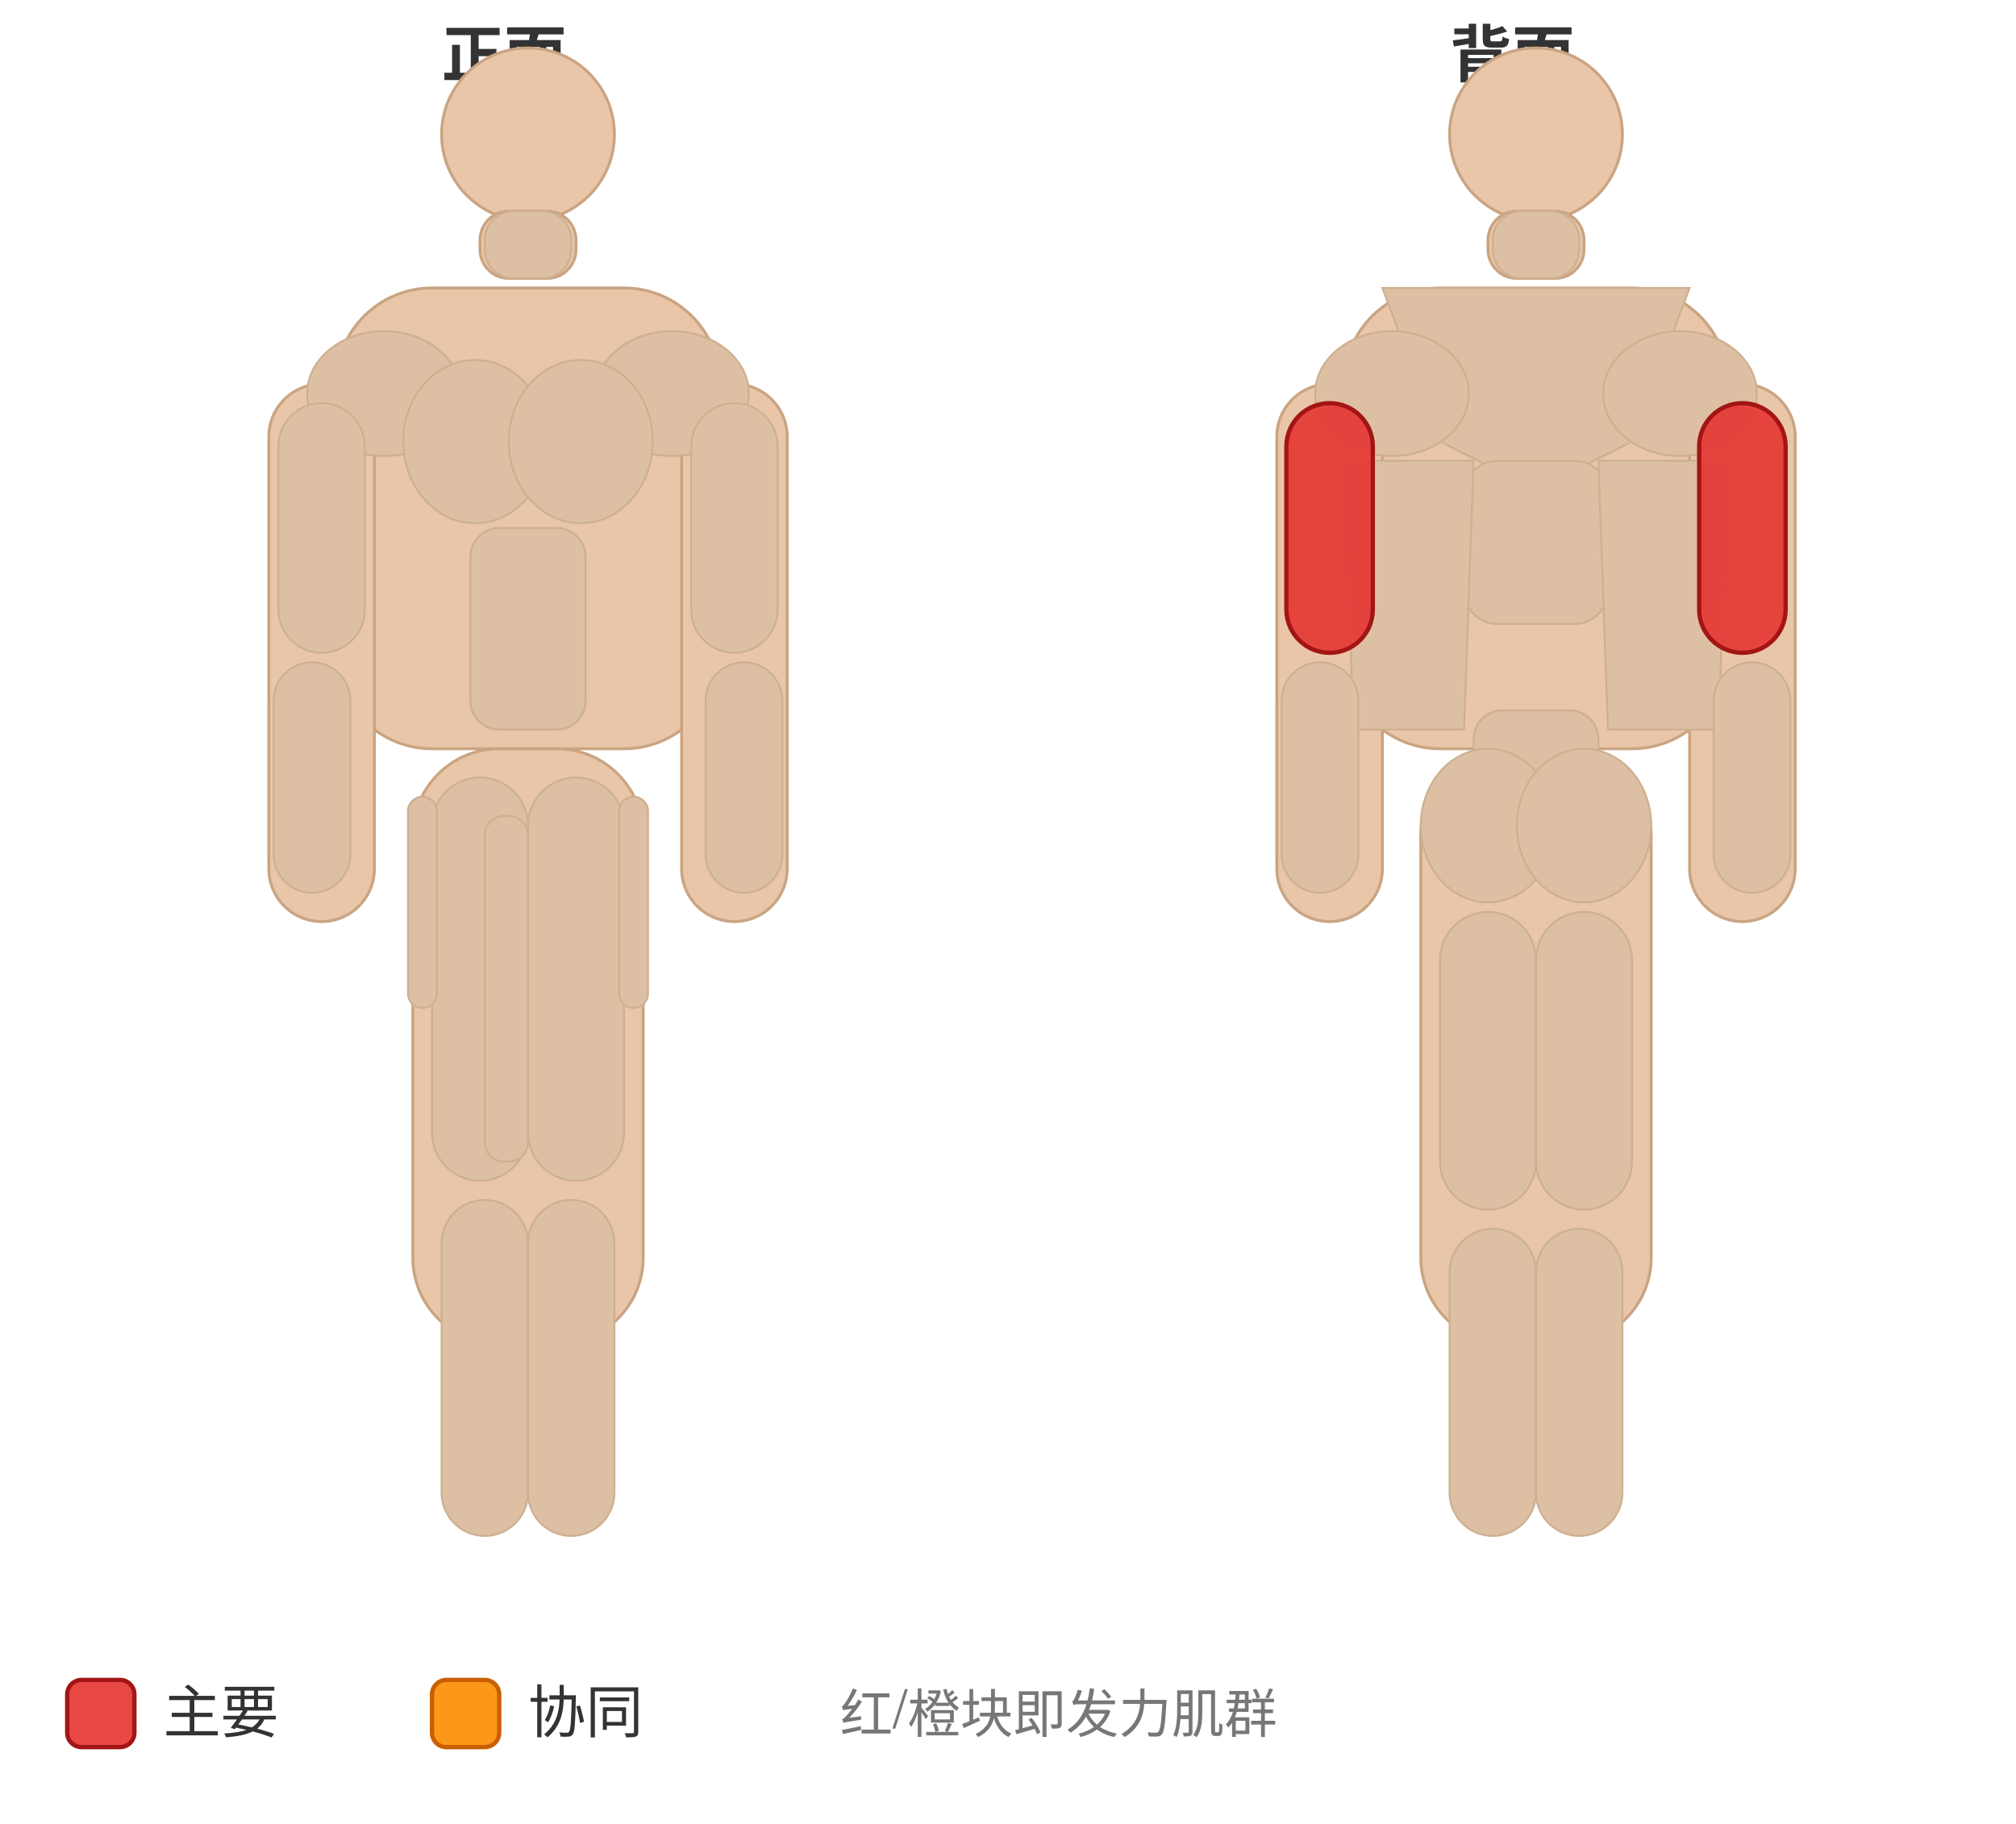
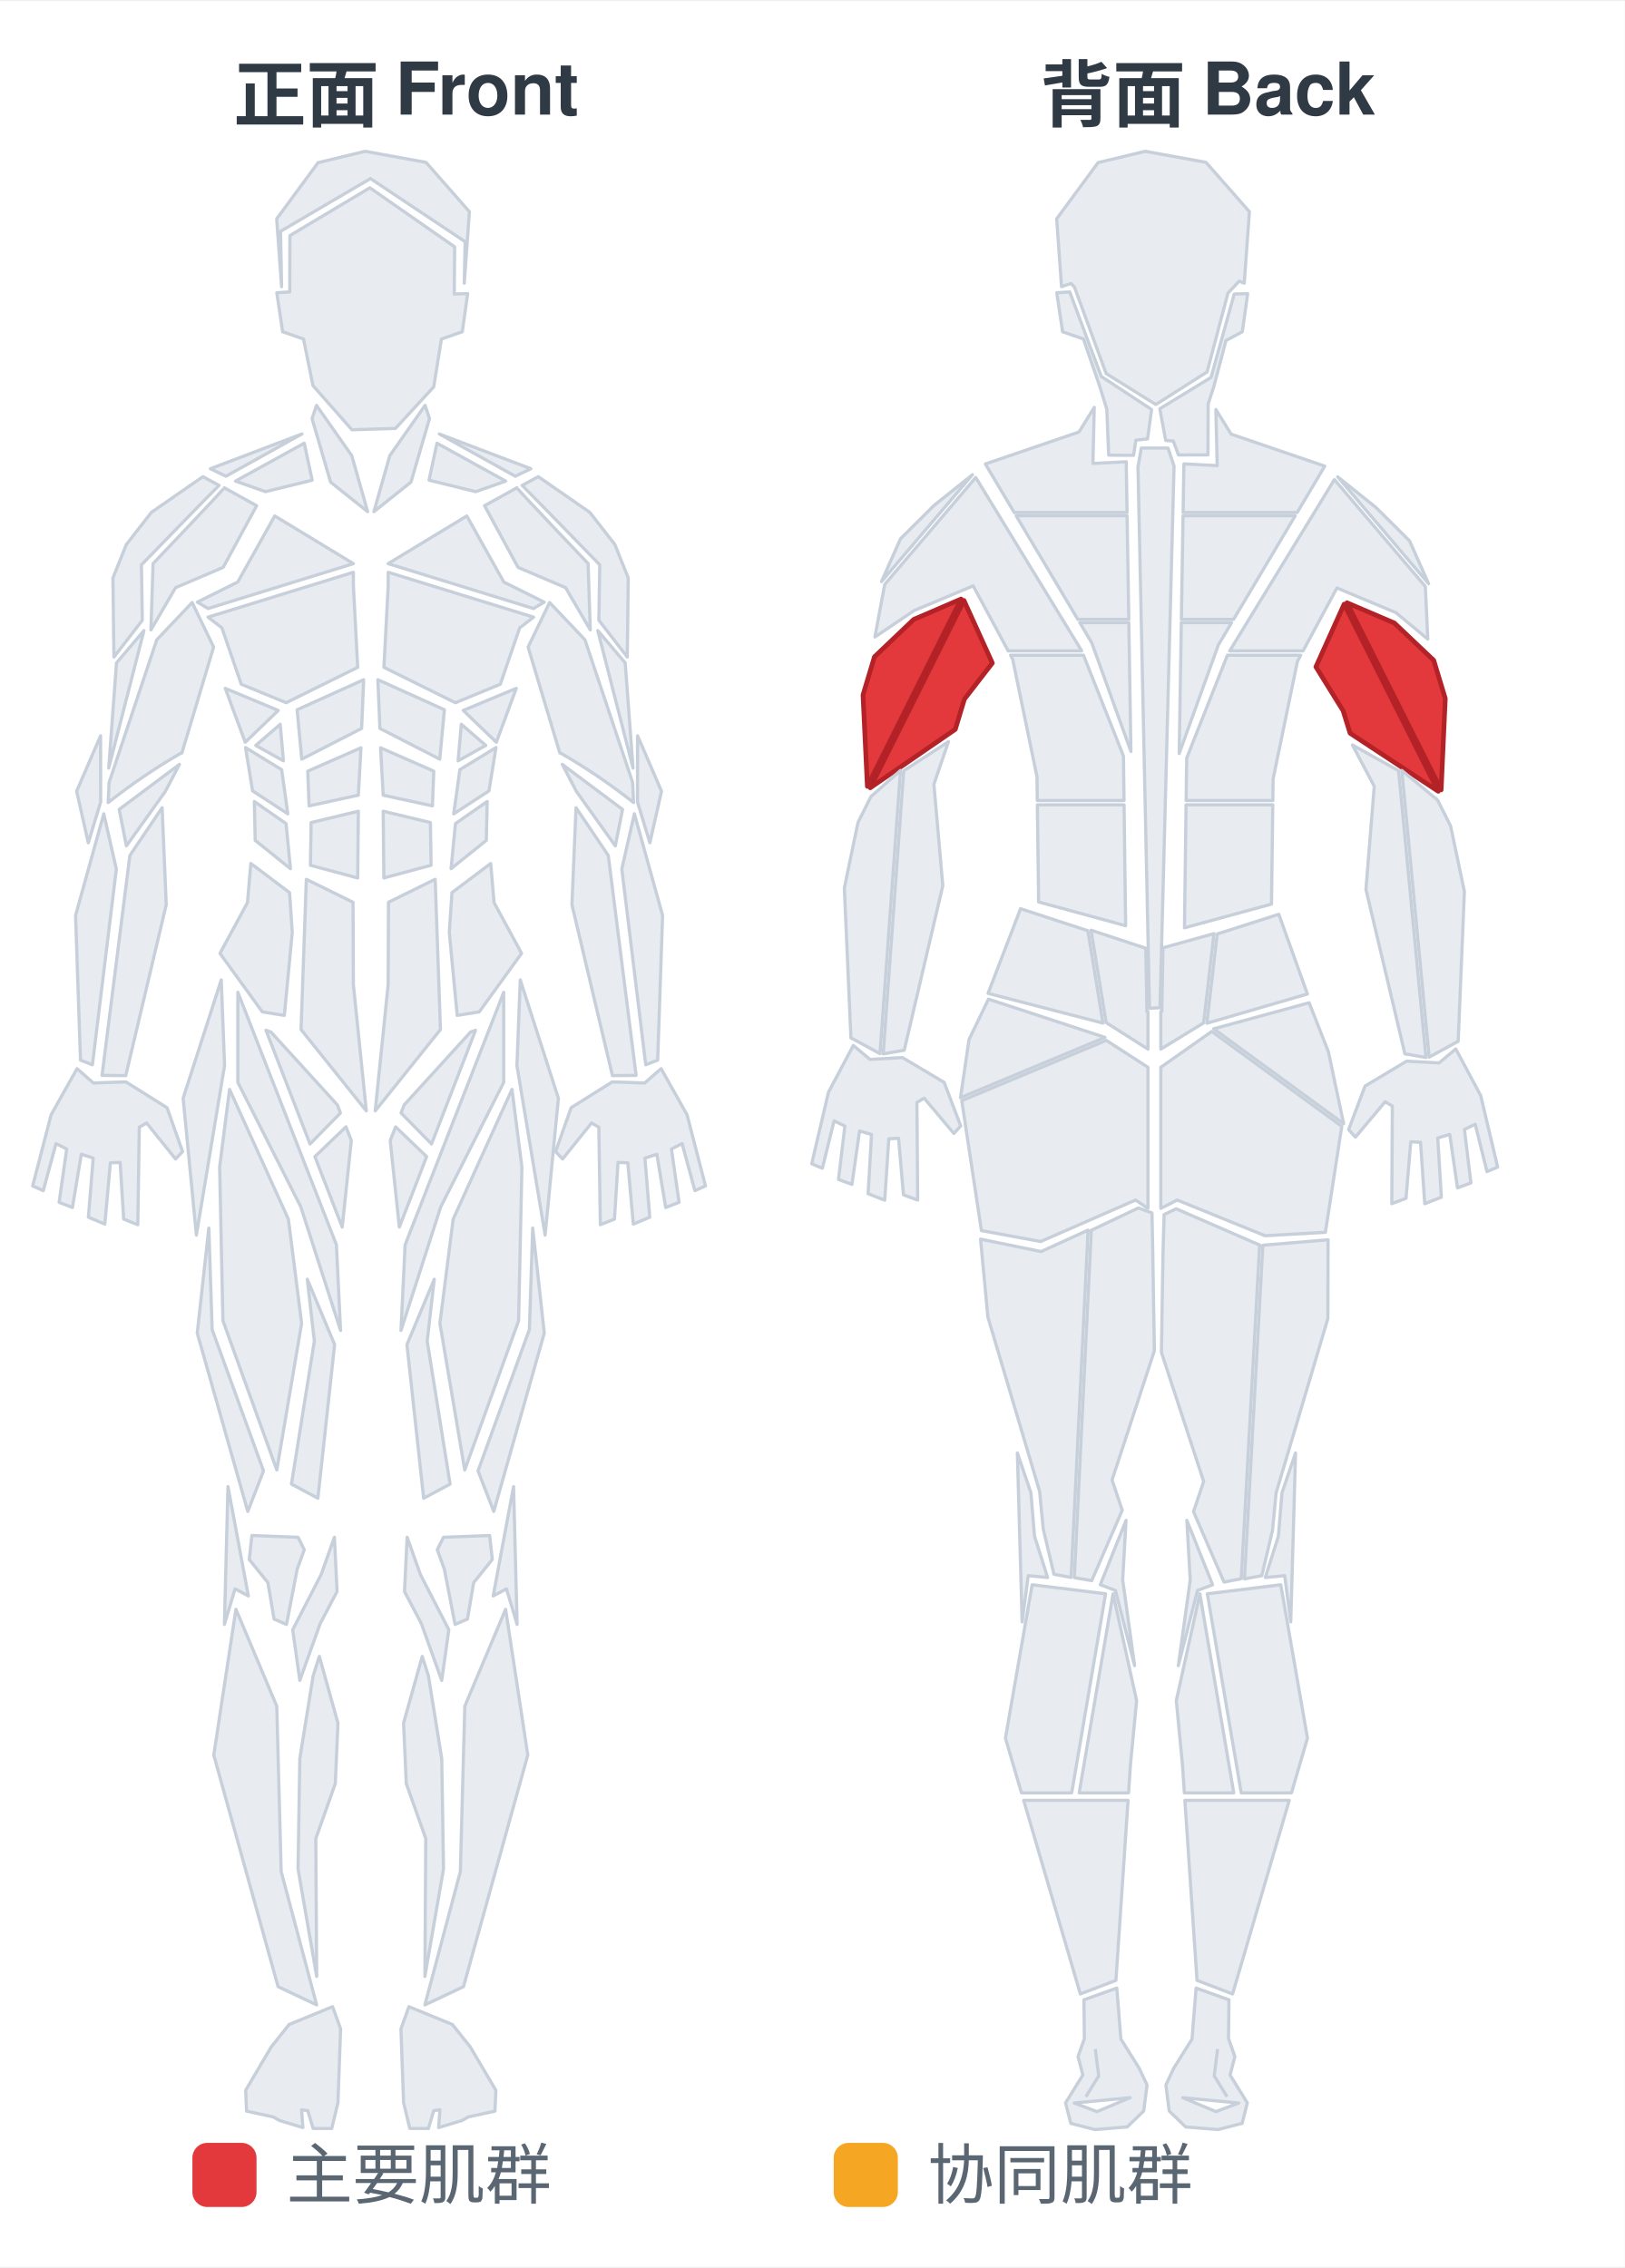
- <svg xmlns="http://www.w3.org/2000/svg" viewBox="0 0 420 380" width="420" height="380" font-family="-apple-system,Segoe UI,Helvetica,Arial,sans-serif">
-   <rect width="420" height="380" fill="#ffffff" />
-   <text x="105" y="16" font-size="13" font-weight="700" text-anchor="middle" fill="#333">正面</text>
-   <text x="315" y="16" font-size="13" font-weight="700" text-anchor="middle" fill="#333">背面</text>
-   <g transform="translate(10,0)">
-     <circle fill="#e9c6a8" stroke="#caa482" stroke-width="0.6" cx="100" cy="28" r="18" />
-     <rect fill="#e9c6a8" stroke="#caa482" stroke-width="0.6" x="90" y="44" width="20" height="14" rx="6" />
-     <rect fill="#e9c6a8" stroke="#caa482" stroke-width="0.6" x="60" y="60" width="80" height="96" rx="20" />
-     <rect fill="#e9c6a8" stroke="#caa482" stroke-width="0.6" x="46" y="80" width="22" height="112" rx="11" />
-     <rect fill="#e9c6a8" stroke="#caa482" stroke-width="0.6" x="132" y="80" width="22" height="112" rx="11" />
-     <rect fill="#e9c6a8" stroke="#caa482" stroke-width="0.6" x="76" y="156" width="48" height="124" rx="18" />
-     <rect fill="#ddc0a4" stroke="#cdb090" stroke-width="0.4" x="91" y="44" width="18" height="14" rx="6" />
-     <ellipse fill="#ddc0a4" stroke="#cdb090" stroke-width="0.4" cx="70" cy="82" rx="16" ry="13" />
-     <ellipse fill="#ddc0a4" stroke="#cdb090" stroke-width="0.4" cx="130" cy="82" rx="16" ry="13" />
-     <ellipse fill="#ddc0a4" stroke="#cdb090" stroke-width="0.4" cx="89" cy="92" rx="15" ry="17" />
-     <ellipse fill="#ddc0a4" stroke="#cdb090" stroke-width="0.4" cx="111" cy="92" rx="15" ry="17" />
-     <rect fill="#ddc0a4" stroke="#cdb090" stroke-width="0.4" x="48" y="84" width="18" height="52" rx="9" />
-     <rect fill="#ddc0a4" stroke="#cdb090" stroke-width="0.4" x="134" y="84" width="18" height="52" rx="9" />
-     <rect fill="#ddc0a4" stroke="#cdb090" stroke-width="0.4" x="47" y="138" width="16" height="48" rx="8" />
-     <rect fill="#ddc0a4" stroke="#cdb090" stroke-width="0.4" x="137" y="138" width="16" height="48" rx="8" />
-     <rect fill="#ddc0a4" stroke="#cdb090" stroke-width="0.4" x="88" y="110" width="24" height="42" rx="6" />
-     <rect fill="#ddc0a4" stroke="#cdb090" stroke-width="0.4" x="80" y="162" width="20" height="84" rx="10" />
-     <rect fill="#ddc0a4" stroke="#cdb090" stroke-width="0.4" x="100" y="162" width="20" height="84" rx="10" />
-     <rect fill="#ddc0a4" stroke="#cdb090" stroke-width="0.4" x="91" y="170" width="9" height="72" rx="4" />
-     <rect fill="#ddc0a4" stroke="#cdb090" stroke-width="0.4" x="75" y="166" width="6" height="44" rx="3" />
-     <rect fill="#ddc0a4" stroke="#cdb090" stroke-width="0.4" x="119" y="166" width="6" height="44" rx="3" />
-     <rect fill="#ddc0a4" stroke="#cdb090" stroke-width="0.4" x="82" y="250" width="18" height="70" rx="9" />
-     <rect fill="#ddc0a4" stroke="#cdb090" stroke-width="0.4" x="100" y="250" width="18" height="70" rx="9" />
+ <svg xmlns="http://www.w3.org/2000/svg" viewBox="0 0 76 106" width="260" height="363" role="img" font-family="-apple-system,BlinkMacSystemFont,Segoe UI,Helvetica,Arial,sans-serif">
+   <rect width="76" height="106" fill="#ffffff" />
+   <text x="19" y="5.6" font-size="3.4" font-weight="600" text-anchor="middle" fill="#2f3a45">正面 Front</text>
+   <text x="56.5" y="5.6" font-size="3.4" font-weight="600" text-anchor="middle" fill="#2f3a45">背面 Back</text>
+   <g transform="translate(1.5,7)">
+     <path d="m 11.672,6.359 -0.048,-2.591 4.206,-2.468 4.428,2.954 -0.041,1.944 0.242,-3.345 -2.031,-2.311 -2.845,-0.516 -2.204,0.529 -1.936,2.631 z" fill="#e8ecf1" stroke="#c7d0da" stroke-width="0.15" stroke-linejoin="round" />
+     <path d="m 19.749,6.703 0.02,-2.207 -3.967,-2.764 -3.741,2.236 -0.006,2.635 -0.607,0.04 0.274,1.824 0.976,0.339 0.442,2.18 1.822,2.066 2.035,-0.061 1.792,-1.944 0.36,-2.241 0.976,-0.339 0.252,-1.784 z" fill="#e8ecf1" stroke="#c7d0da" stroke-width="0.15" stroke-linejoin="round" />
+     <path d="m 13.305,11.911 1.65,2.352 0.744,2.622 -1.735,-1.384 -0.866,-2.971 z" fill="#e8ecf1" stroke="#c7d0da" stroke-width="0.15" stroke-linejoin="round" />
+     <path d="m 18.385,11.911 -1.65,2.352 -0.745,2.622 1.735,-1.384 0.866,-2.971 z" fill="#e8ecf1" stroke="#c7d0da" stroke-width="0.15" stroke-linejoin="round" />
+     <path d="m 19.048,13.248 3.557,1.979 0.727,-0.351 z m -0.107,0.433 -0.371,1.731 2.185,0.536 1.401,-0.494 z" fill="#e8ecf1" stroke="#c7d0da" stroke-width="0.15" stroke-linejoin="round" />
+     <path d="m 22.922,15.657 0.758,-0.41 2.408,1.668 1.174,1.507 0.627,1.563 -0.046,3.702 -1.328,-1.722 0.041,-2.594 -0.488,-0.5 c 0,0 -3.098,-3.191 -3.144,-3.214 z m -0.241,0.109 c -0.001,0.052 3.33,3.547 3.33,3.547 l 0.101,3.104 -1.154,-1.978 -2.225,-0.948 -1.566,-2.885 z" fill="#e8ecf1" stroke="#c7d0da" stroke-width="0.15" stroke-linejoin="round" />
+     <path d="m 12.625,13.248 -3.557,1.979 -0.727,-0.351 z m 0.107,0.433 0.371,1.731 -2.185,0.536 -1.401,-0.494 z" fill="#e8ecf1" stroke="#c7d0da" stroke-width="0.15" stroke-linejoin="round" />
+     <path d="m 8.75,15.657 -0.758,-0.41 -2.408,1.668 -1.174,1.507 -0.627,1.563 0.046,3.702 1.328,-1.722 -0.041,-2.594 0.488,-0.5 c 0,0 3.098,-3.191 3.144,-3.214 z m 0.241,0.109 c 0.002,0.052 -3.33,3.547 -3.33,3.547 l -0.101,3.104 1.154,-1.978 2.225,-0.948 1.566,-2.885 z" fill="#e8ecf1" stroke="#c7d0da" stroke-width="0.15" stroke-linejoin="round" />
+     <path d="m 27.622,30.815 -0.338,1.705 -1.819,-2.544 -0.663,-1.269 z m -2.853,-2.61 c -0.026,-0.014 -0.054,-0.025 -0.082,-0.032 l -1.483,-4.955 1.005,-2.084 1.655,1.745 2.23,6.677 0.042,0.937 c -1.065,-0.842 -2.19,-1.607 -3.364,-2.288 z m 1.694,-5.757 1.649,6.434 -0.365,-4.923 z" fill="#e8ecf1" stroke="#c7d0da" stroke-width="0.15" stroke-linejoin="round" />
+     <path d="m 26.955,32.969 1.301,10.289 -1.108,0.01 -1.894,-7.996 0.192,-4.537 z m 1.22,-1.95 -0.587,2.586 1.119,9.156 0.558,-0.217 0.23,-6.77 z" fill="#e8ecf1" stroke="#c7d0da" stroke-width="0.15" stroke-linejoin="round" />
+     <path d="m 4.075,30.815 0.338,1.705 1.819,-2.544 0.663,-1.269 z m 2.853,-2.61 c 0.026,-0.014 0.054,-0.025 0.082,-0.032 l 1.483,-4.955 -1.005,-2.084 -1.655,1.745 -2.23,6.677 -0.042,0.937 c 1.065,-0.842 2.19,-1.607 3.364,-2.288 z m -1.694,-5.757 -1.649,6.434 0.365,-4.923 z" fill="#e8ecf1" stroke="#c7d0da" stroke-width="0.15" stroke-linejoin="round" />
+     <path d="m 4.575,32.969 -1.301,10.289 1.108,0.01 1.894,-7.996 -0.192,-4.537 z m -1.22,-1.95 0.587,2.586 -1.119,9.156 -0.558,-0.217 -0.23,-6.77 z" fill="#e8ecf1" stroke="#c7d0da" stroke-width="0.15" stroke-linejoin="round" />
+     <path d="m 20.337,17.085 1.729,3.091 1.890,0.94 -0.5,0.3 -6.8, -2.1 z" fill="#e8ecf1" stroke="#c7d0da" stroke-width="0.15" stroke-linejoin="round" />
+     <path d="m 16.66,19.72 6.8,2.1 -0.65,0.5 -0.906,2.638 -2.1,0.865 -3.345,-1.655 0.2,-3.8 z" fill="#e8ecf1" stroke="#c7d0da" stroke-width="0.15" stroke-linejoin="round" />
+     <path d="m 11.351,17.085 -1.729,3.091 -1.890,0.94 0.5,0.3 6.8,-2.1 z" fill="#e8ecf1" stroke="#c7d0da" stroke-width="0.15" stroke-linejoin="round" />
+     <path d="m 15.03,19.72 -6.8,2.1 0.65,0.5 0.906,2.638 2.1,0.865 3.346,-1.655 -0.2,-3.8 z" fill="#e8ecf1" stroke="#c7d0da" stroke-width="0.15" stroke-linejoin="round" />
+     <path d="m 19.642,34.708 1.813,-1.365 0.157,1.833 1.286,2.373 -1.98,2.737 -1.031,0.166 -0.37,-3.888 z" fill="#e8ecf1" stroke="#c7d0da" stroke-width="0.15" stroke-linejoin="round" />
+     <path d="M 19.289,26.152 l -3.112 -1.406 0.094 2.28 2.801 1.436 z M 21.224,27.820 l -1.294 0.721 0.15 -1.709 z M 20.171,26.183 l 2.48 -1.032 -0.934 2.521 z M 21.702,27.921 l -1.69 1.034 -0.289 2.068 1.65 -1.075 z" fill="#e8ecf1" stroke="#c7d0da" stroke-width="0.15" stroke-linejoin="round" />
+     <path d="M 18.791,29.025 l -0.062 1.624 -2.303 -0.5 -0.124 -2.217 z M 18.635,31.429 l 0.031 1.998 -2.21 0.594 -0.031 -3.123 z M 21.290,30.444 l -1.484 1.034 -0.206 2.109 1.649 -1.324 z" fill="#e8ecf1" stroke="#c7d0da" stroke-width="0.15" stroke-linejoin="round" />
+     <path d="m 12.046,34.708 -1.813,-1.365 -0.157,1.833 -1.286,2.374 1.98,2.736 1.031,0.166 0.371,-3.887 z" fill="#e8ecf1" stroke="#c7d0da" stroke-width="0.15" stroke-linejoin="round" />
+     <path d="m 15.636,44.92 -0.606,-5.912 -0.015,-3.849 -2.185,-1.075 -0.247,7.03 z" fill="#e8ecf1" stroke="#c7d0da" stroke-width="0.15" stroke-linejoin="round" />
+     <path d="m 16.052,44.919 0.606,-5.912 0.015,-3.849 2.184,-1.075 0.247,7.03 z" fill="#e8ecf1" stroke="#c7d0da" stroke-width="0.15" stroke-linejoin="round" />
+     <path d="m 12.399,26.152 3.112,-1.406 -0.094,2.28 -2.801,1.436 z m -1.935,1.669 1.294,0.721 -0.15,-1.709 z m 1.053,-1.637 -2.479,-1.033 0.934,2.521 z m -1.532,1.737 1.69,1.034 0.289,2.067 -1.649,-1.075 z" fill="#e8ecf1" stroke="#c7d0da" stroke-width="0.15" stroke-linejoin="round" />
+     <path d="M 12.897,29.025 l 0.062 1.624 2.303 -0.5 0.124 -2.217 z M 13.053,31.430 l -0.031 1.998 2.21 0.594 0.031 -3.123 z M 10.398,30.445 l 1.484 1.034 0.206 2.109 -1.65 -1.324 z" fill="#e8ecf1" stroke="#c7d0da" stroke-width="0.15" stroke-linejoin="round" />
+     <path d="m 14.404,45.04 0.022,-0.028 -0.149,-0.379 -3.102,-3.404 -0.233,-0.083 2.059,5.32 z m -1.173,2.018 1.277,3.299 0.426,-4.049 -0.252,-0.643 z" fill="#e8ecf1" stroke="#c7d0da" stroke-width="0.15" stroke-linejoin="round" />
+     <path d="m 17.284,45.04 -0.022,-0.028 0.149,-0.379 3.102,-3.404 0.232,-0.083 -2.058,5.32 z m 1.173,2.018 -1.277,3.299 -0.426,-4.048 0.252,-0.643 z" fill="#e8ecf1" stroke="#c7d0da" stroke-width="0.15" stroke-linejoin="round" />
+     <path d="m 23.419,50.399 -0.155,4.751 -2.403,6.609 0.736,1.9 2.364,-8.344 z m -0.582,-11.608 -0.155,4.007 1.318,7.932 0.62,-6.403 z m -0.387,5.123 -2.752,6.073 -0.62,4.874 1.162,6.858 2.519,-6.981 0.155,-7.188 z" fill="#e8ecf1" stroke="#c7d0da" stroke-width="0.15" stroke-linejoin="round" />
+     <path d="m 22.063,39.37 v 4.214 l -2.946,5.825 -1.86,5.783 0.194,-4.007 z m -3.249,13.426 -0.065,0.155 -1.213,2.902 0.783,7.188 1.236,-0.661 -1.071,-6.693 z" fill="#e8ecf1" stroke="#c7d0da" stroke-width="0.15" stroke-linejoin="round" />
+     <path d="m 17.256,87.868 0.124,3.452 0.29,1.206 h 0.871 l 0.249,-0.832 0.291,-0.042 -0.062,0.832 1.099,-0.333 0.291,-0.166 1.244,-0.27 0.042,-0.977 -1.203,-2.037 -0.83,-1.04 -2.033,-0.832 z" fill="#e8ecf1" stroke="#c7d0da" stroke-width="0.15" stroke-linejoin="round" />
+     <path d="m 18.251,70.441 0.291,0.915 0.622,3.868 0.083,5.157 -0.871,5.033 0.041,-6.447 -0.912,-2.578 -0.126,-2.828 z m 1.992,2.329 -0.208,7.736 -1.659,6.239 1.805,-0.853 3.008,-10.836 -1.037,-6.821 z" fill="#e8ecf1" stroke="#c7d0da" stroke-width="0.15" stroke-linejoin="round" />
+     <path d="m 21.405,64.784 0.124,1.123 -0.871,1.082 -0.291,1.706 -0.581,0.249 -0.498,-2.579 -0.332,-0.915 0.291,-0.582 z m -3.859,0.083 0.622,1.747 1.327,2.579 -0.332,2.371 -0.954,-2.662 -0.787,-1.497 z m 4.978,-2.37 -0.954,5.116 0.622,-0.333 0.498,1.664 z" fill="#e8ecf1" stroke="#c7d0da" stroke-width="0.15" stroke-linejoin="round" />
+     <path d="m 8.269,50.399 0.155,4.751 2.403,6.61 -0.736,1.9 -2.364,-8.344 z m 0.581,-11.608 0.155,4.007 -1.318,7.932 -0.62,-6.403 z m 0.388,5.122 2.752,6.072 0.62,4.874 -1.162,6.858 -2.519,-6.982 -0.155,-7.188 z" fill="#e8ecf1" stroke="#c7d0da" stroke-width="0.15" stroke-linejoin="round" />
+     <path d="m 9.626,39.369 v 4.214 l 2.945,5.825 1.86,5.783 -0.194,-4.007 z m 3.249,13.426 0.065,0.155 1.213,2.902 -0.783,7.188 -1.236,-0.661 1.071,-6.693 z" fill="#e8ecf1" stroke="#c7d0da" stroke-width="0.15" stroke-linejoin="round" />
+     <path d="m 14.433,87.868 -0.124,3.452 -0.291,1.206 h -0.871 l -0.249,-0.832 -0.291,-0.042 0.062,0.832 -1.099,-0.333 -0.291,-0.166 -1.245,-0.27 -0.041,-0.977 1.203,-2.038 0.83,-1.04 2.033,-0.832 z" fill="#e8ecf1" stroke="#c7d0da" stroke-width="0.15" stroke-linejoin="round" />
+     <path d="m 13.438,70.441 -0.291,0.915 -0.622,3.868 -0.083,5.157 0.872,5.033 -0.042,-6.447 0.913,-2.578 0.124,-2.828 z m -1.992,2.329 0.207,7.736 1.66,6.239 -1.805,-0.853 -3.008,-10.836 1.037,-6.821 z" fill="#e8ecf1" stroke="#c7d0da" stroke-width="0.15" stroke-linejoin="round" />
+     <path d="m 10.284,64.784 -0.124,1.123 0.871,1.082 0.291,1.706 0.581,0.249 0.498,-2.579 0.332,-0.915 -0.291,-0.582 z m 3.859,0.083 -0.622,1.747 -1.328,2.579 0.332,2.371 0.954,-2.662 0.788,-1.496 z m -4.979,-2.371 0.954,5.116 -0.622,-0.333 -0.498,1.664 z" fill="#e8ecf1" stroke="#c7d0da" stroke-width="0.15" stroke-linejoin="round" />
+     <path d="m 3.205,27.37 0.005,3.094 -0.58,1.912 -0.545,-2.412 z" fill="#e8ecf1" stroke="#c7d0da" stroke-width="0.15" stroke-linejoin="round" />
+     <path d="m 4.39,43.563 -1.52,0.051 -0.766,-0.671 -1.213,2.158 -0.862,3.329 0.494,0.221 0.598,-2.202 0.5,0.254 -0.356,2.494 0.624,0.243 0.414,-2.492 0.558,0.179 -0.226,2.766 0.769,0.323 0.258,-2.868 0.458,-0.018 0.166,2.652 0.66,0.263 0.071,-4.566 0.342,-0.194 1.353,1.684 0.328,-0.344 -0.726,-2.055 z" fill="#e8ecf1" stroke="#c7d0da" stroke-width="0.15" stroke-linejoin="round" />
+     <path d="m 28.325,27.37 -0.005,3.094 0.58,1.912 0.545,-2.412 z" fill="#e8ecf1" stroke="#c7d0da" stroke-width="0.15" stroke-linejoin="round" />
+     <path d="m 27.14,43.563 1.52,0.051 0.766,-0.671 1.213,2.158 0.862,3.329 -0.494,0.221 -0.598,-2.202 -0.5,0.254 0.356,2.494 -0.624,0.243 -0.414,-2.492 -0.558,0.179 0.226,2.766 -0.769,0.323 -0.258,-2.868 -0.458,-0.018 -0.166,2.652 -0.66,0.263 -0.071,-4.566 -0.342,-0.194 -1.353,1.684 -0.328,-0.344 0.726,-2.055 z" fill="#e8ecf1" stroke="#c7d0da" stroke-width="0.15" stroke-linejoin="round" />
+     <path d="m 48.157,6.359 0.442,-0.15 0.161,0.164 1.482,4.048 2.324,1.451 2.4,-1.524 0.976,-3.69 0.528,-0.559 0.234,0.098 0.242,-3.345 -2.031,-2.311 -2.845,-0.516 -2.204,0.529 -1.936,2.631 z" fill="#e8ecf1" stroke="#c7d0da" stroke-width="0.15" stroke-linejoin="round" />
+     <path d="m 52.37,12.105 -2.358,-1.55 -1.471,-3.951 -0.607,0.04 0.274,1.824 0.976,0.339 0.761,2.216 0.33,1.068 0.089,2.149 1.164,0.008 0.106,-0.708 0.547,-0.061 z m 1.018,1.476 0.238,0.65 1.381,-0.004 0.01,-2.388 0.26,-0.791 0.572,-2.17 0.764,-0.41 0.252,-1.784 -0.629,0.019 -1.085,3.9 -2.397,1.467 0.277,1.485 z" fill="#e8ecf1" stroke="#c7d0da" stroke-width="0.15" stroke-linejoin="round" />
+     <path d="M 49.625,14.629 L 49.688,12.005 L 48.974,13.157 L 44.594,14.654 L 45.945,16.925 L 51.222,16.925 L 51.183,14.550 Z" fill="#e8ecf1" stroke="#c7d0da" stroke-width="0.15" stroke-linejoin="round" />
+     <path d="M 46.034,17.075 L 48.920,21.925 L 51.303,21.925 L 51.224,17.075 Z" fill="#e8ecf1" stroke="#c7d0da" stroke-width="0.15" stroke-linejoin="round" />
+     <path d="M 49.009,22.075 L 49.572,23.022 L 51.403,28.104 L 51.305,22.075 Z" fill="#e8ecf1" stroke="#c7d0da" stroke-width="0.15" stroke-linejoin="round" />
+     <path d="M 55.439,14.729 L 55.376,12.104 L 56.090,13.256 L 60.470,14.754 L 59.179,16.925 L 53.844,16.925 L 53.881,14.649 Z" fill="#e8ecf1" stroke="#c7d0da" stroke-width="0.15" stroke-linejoin="round" />
+     <path d="M 59.089,17.075 L 56.204,21.925 L 53.763,21.925 L 53.842,17.075 Z" fill="#e8ecf1" stroke="#c7d0da" stroke-width="0.15" stroke-linejoin="round" />
+     <path d="M 56.114,22.075 L 55.492,23.121 L 53.661,28.203 L 53.761,22.075 Z" fill="#e8ecf1" stroke="#c7d0da" stroke-width="0.15" stroke-linejoin="round" />
+     <path d="M 44.144,15.285 L 39.888,20.286 L 39.426,22.749 L 41.263,21.510 L 44.025,20.355 L 45.663,23.400 L 49.103,23.400 Z" fill="#e8ecf1" stroke="#c7d0da" stroke-width="0.15" stroke-linejoin="round" />
+     <path d="M 42.201,16.586 L 40.626,18.152 L 39.736,20.156 L 43.992,15.155 Z" fill="#e8ecf1" stroke="#c7d0da" stroke-width="0.15" stroke-linejoin="round" />
+     <path d="M 45.771,23.600 L 45.872,23.789 L 47.009,29.286 L 47.023,30.400 L 51.080,30.400 L 51.053,28.314 L 49.185,23.600 Z" fill="#e8ecf1" stroke="#c7d0da" stroke-width="0.15" stroke-linejoin="round" />
+     <path d="M 47.026,30.600 L 47.086,35.145 L 51.156,36.255 L 51.082,30.600 Z" fill="#e8ecf1" stroke="#c7d0da" stroke-width="0.15" stroke-linejoin="round" />
+     <path d="M 62.863,16.686 L 64.438,18.251 L 65.328,20.255 L 61.073,15.254 Z" fill="#e8ecf1" stroke="#c7d0da" stroke-width="0.15" stroke-linejoin="round" />
+     <path d="M 60.921,15.384 L 65.176,20.385 L 65.290,22.849 L 63.801,21.609 L 61.039,20.454 L 59.455,23.400 L 56.022,23.400 Z" fill="#e8ecf1" stroke="#c7d0da" stroke-width="0.15" stroke-linejoin="round" />
+     <path d="M 59.347,23.600 L 59.192,23.888 L 58.055,29.385 L 58.042,30.400 L 53.986,30.400 L 54.012,28.413 L 55.918,23.600 Z" fill="#e8ecf1" stroke="#c7d0da" stroke-width="0.15" stroke-linejoin="round" />
+     <path d="M 58.039,30.600 L 57.979,35.245 L 53.908,36.354 L 53.983,30.600 Z" fill="#e8ecf1" stroke="#c7d0da" stroke-width="0.15" stroke-linejoin="round" />
+     <path d="M 43.593,21.039 L 44.920,23.967 L 43.615,25.653 L 43.186,27.069 L 39.209,29.802 Z" fill="#e4393c" stroke="#b32226" stroke-width="0.22" stroke-linejoin="round" />
+     <path d="M 43.459,20.972 L 39.075,29.735 L 38.871,25.461 L 39.407,23.674 L 41.242,21.927 Z" fill="#e4393c" stroke="#b32226" stroke-width="0.22" stroke-linejoin="round" />
+     <path d="M 40.717,42.425 l -1.518,0.086 -0.782,-0.653 -1.162,2.186 -0.784,3.348 0.499,0.209 0.546,-2.216 0.506,0.242 -0.298,2.502 0.629,0.229 0.355,-2.501 0.562,0.165 -0.161,2.771 0.777,0.305 0.191,-2.873 0.457,-0.029 0.228,2.648 0.666,0.248 -0.036,-4.567 0.337,-0.202 1.392,1.651 0.32,-0.351 -0.774,-2.037 z" fill="#e8ecf1" stroke="#c7d0da" stroke-width="0.15" stroke-linejoin="round" />
+     <path d="M 40.775,29.006 L 42.870,27.644 L 42.187,29.635 L 42.603,34.383 L 40.799,42.081 L 39.814,42.253 Z" fill="#e8ecf1" stroke="#c7d0da" stroke-width="0.15" stroke-linejoin="round" />
+     <path d="M 39.665,42.242 L 38.305,41.501 L 37.998,34.491 L 38.635,31.429 L 39.245,30.209 L 40.625,28.994 Z" fill="#e8ecf1" stroke="#c7d0da" stroke-width="0.15" stroke-linejoin="round" />
+     <path d="M 61.376,21.213 L 60.056,24.145 L 61.330,26.199 L 61.657,27.251 L 65.780,29.966 Z" fill="#e4393c" stroke="#b32226" stroke-width="0.22" stroke-linejoin="round" />
+     <path d="M 61.510,21.146 L 65.914,29.899 L 66.108,25.624 L 65.568,23.839 L 63.729,22.096 Z" fill="#e4393c" stroke="#b32226" stroke-width="0.22" stroke-linejoin="round" />
+     <path d="M 64.301,42.592 l 1.518,0.083 0.78,-0.655 1.167,2.183 0.792,3.346 -0.498,0.211 -0.551,-2.215 -0.505,0.243 0.304,2.501 -0.629,0.23 -0.361,-2.5 -0.562,0.167 0.168,2.77 -0.776,0.306 -0.197,-2.872 -0.457,-0.028 -0.222,2.648 -0.665,0.249 0.025,-4.567 -0.337,-0.201 -1.388,1.655 -0.321,-0.35 0.77,-2.039 z" fill="#e8ecf1" stroke="#c7d0da" stroke-width="0.15" stroke-linejoin="round" />
+     <path d="M 65.204,42.420 L 63.925,29.007 L 61.764,27.798 L 62.786,29.733 L 62.397,34.555 L 64.219,42.248 Z" fill="#e8ecf1" stroke="#c7d0da" stroke-width="0.15" stroke-linejoin="round" />
+     <path d="M 64.075,28.993 L 65.353,42.405 L 66.712,41.663 L 67.002,34.653 L 66.358,31.591 L 65.745,30.373 Z" fill="#e8ecf1" stroke="#c7d0da" stroke-width="0.15" stroke-linejoin="round" />
+     <path d="m 51.734,14.789 0.539,25.331 0.49,-0.03 0.657,-25.339 -0.281,-0.842 -1.251,-4.9e-4 z" fill="#e8ecf1" stroke="#c7d0da" stroke-width="0.15" stroke-linejoin="round" />
+     <path d="M 52.100,37.310 L 49.537,36.465 L 50.244,40.788 L 52.200,42.030 L 52.200,40.270 L 52.150,40.280 Z" fill="#e8ecf1" stroke="#c7d0da" stroke-width="0.15" stroke-linejoin="round" />
+     <path d="M 49.389,36.490 L 46.240,35.460 L 44.720,39.420 L 50.096,40.812 Z" fill="#e8ecf1" stroke="#c7d0da" stroke-width="0.15" stroke-linejoin="round" />
+     <path d="M 52.800,42.030 L 52.800,40.270 L 52.850,40.260 L 52.900,37.290 L 55.289,36.625 L 54.805,40.801 Z" fill="#e8ecf1" stroke="#c7d0da" stroke-width="0.15" stroke-linejoin="round" />
+     <path d="M 55.439,36.643 L 55.980,36.470 L 58.320,35.720 L 59.660,39.450 L 54.955,40.819 Z" fill="#e8ecf1" stroke="#c7d0da" stroke-width="0.15" stroke-linejoin="round" />
+     <path d="M 50.191,41.481 L 44.740,39.690 L 43.830,41.580 L 43.431,44.301 Z" fill="#e8ecf1" stroke="#c7d0da" stroke-width="0.15" stroke-linejoin="round" />
+     <path d="M 50.249,41.619 L 43.489,44.439 L 44.410,50.520 L 47.180,51.030 L 51.620,49.090 L 52.200,49.480 L 52.200,42.880 Z" fill="#e8ecf1" stroke="#c7d0da" stroke-width="0.15" stroke-linejoin="round" />
+     <path d="M 55.274,41.079 L 61.354,45.519 L 60.640,42.150 L 59.740,39.860 Z" fill="#e8ecf1" stroke="#c7d0da" stroke-width="0.15" stroke-linejoin="round" />
+     <path d="M 55.186,41.201 L 52.800,42.880 L 52.800,49.480 L 53.570,49.090 L 57.680,50.760 L 60.500,50.600 L 61.266,45.641 Z" fill="#e8ecf1" stroke="#c7d0da" stroke-width="0.15" stroke-linejoin="round" />
+     <path d="m 51.176,64.074 -1.206,3.015 0.707,0.266 0.898,3.518 -0.558,-4.012 z m -5.085,-3.15 0.634,1.861 0.168,2.033 0.613,1.931 -0.906,-0.085 -0.285,2.16 z" fill="#e8ecf1" stroke="#c7d0da" stroke-width="0.15" stroke-linejoin="round" />
+     <path d="m 54.019,64.074 1.206,3.015 -0.707,0.266 -0.898,3.518 0.558,-4.012 z m 5.085,-3.15 -0.634,1.861 -0.168,2.033 -0.613,1.931 0.906,-0.085 0.285,2.16 z" fill="#e8ecf1" stroke="#c7d0da" stroke-width="0.15" stroke-linejoin="round" />
+     <path d="M 50.568,67.512 L 51.669,72.509 L 51.379,75.532 L 51.292,76.825 L 48.983,76.825 Z" fill="#e8ecf1" stroke="#c7d0da" stroke-width="0.15" stroke-linejoin="round" />
+     <path d="M 50.218,67.512 L 48.633,76.825 L 46.283,76.825 L 45.533,74.263 L 46.783,67.088 Z" fill="#e8ecf1" stroke="#c7d0da" stroke-width="0.15" stroke-linejoin="round" />
+     <path d="M 46.386,77.175 L 51.269,77.175 L 50.701,85.598 L 49.037,86.233 Z" fill="#e8ecf1" stroke="#c7d0da" stroke-width="0.15" stroke-linejoin="round" />
+     <path d="M 54.628,67.512 L 53.526,72.509 L 53.816,75.532 L 53.903,76.825 L 56.213,76.825 Z" fill="#e8ecf1" stroke="#c7d0da" stroke-width="0.15" stroke-linejoin="round" />
+     <path d="M 54.978,67.512 L 56.563,76.825 L 58.912,76.825 L 59.662,74.263 L 58.412,67.088 Z" fill="#e8ecf1" stroke="#c7d0da" stroke-width="0.15" stroke-linejoin="round" />
+     <path d="M 53.927,77.175 L 58.810,77.175 L 56.158,86.233 L 54.495,85.598 Z" fill="#e8ecf1" stroke="#c7d0da" stroke-width="0.15" stroke-linejoin="round" />
+     <path d="M 50.933,88.341 l 0.852,1.358 0.372,0.792 -0.156,1.218 -0.77,0.744 -1.512,0.125 -1.13,-0.292 -0.242,-0.959 0.808,-1.304 -0.226,-0.86 0.297,-0.842 -0.019,-1.815 1.536,-0.548 z m -1.196,0.468 0.159,1.258 -0.602,0.974 m -0.544,0.295 1.065,0.401 1.553,-0.651 z" fill="#e8ecf1" stroke="#c7d0da" stroke-width="0.15" stroke-linejoin="round" />
+     <path d="M 49.550,50.504 L 51.751,49.461 L 52.389,49.692 L 52.424,51.499 L 52.499,56.145 L 50.521,62.188 L 50.997,63.602 L 49.569,66.897 L 48.755,66.754 Z" fill="#e8ecf1" stroke="#c7d0da" stroke-width="0.15" stroke-linejoin="round" />
+     <path d="M 49.400,50.496 L 48.605,66.746 L 47.803,66.596 L 47.302,64.480 L 47.133,62.723 L 44.712,54.565 L 44.369,50.918 L 47.200,51.500 Z" fill="#e8ecf1" stroke="#c7d0da" stroke-width="0.15" stroke-linejoin="round" />
+     <path d="M 54.262,88.341 l -0.852,1.358 -0.372,0.792 0.156,1.218 0.77,0.744 1.512,0.125 1.13,-0.292 0.242,-0.959 -0.808,-1.304 0.226,-0.86 -0.297,-0.842 0.019,-1.815 -1.536,-0.548 z m 1.196,0.468 -0.159,1.258 0.602,0.974 m 0.544,0.295 -1.065,0.401 -1.553,-0.651 z" fill="#e8ecf1" stroke="#c7d0da" stroke-width="0.15" stroke-linejoin="round" />
+     <path d="M 57.425,51.196 L 56.565,66.806 L 55.759,66.965 L 54.331,63.670 L 54.807,62.256 L 52.829,56.213 L 52.904,51.567 L 52.956,49.769 L 53.520,49.498 Z" fill="#e8ecf1" stroke="#c7d0da" stroke-width="0.15" stroke-linejoin="round" />
+     <path d="M 57.575,51.204 L 60.625,50.950 L 60.616,54.633 L 58.195,62.791 L 58.026,64.547 L 57.525,66.663 L 56.715,66.814 Z" fill="#e8ecf1" stroke="#c7d0da" stroke-width="0.15" stroke-linejoin="round" />
  </g>
-   <g transform="translate(220,0)">
-     <circle fill="#e9c6a8" stroke="#caa482" stroke-width="0.6" cx="100" cy="28" r="18" />
-     <rect fill="#e9c6a8" stroke="#caa482" stroke-width="0.6" x="90" y="44" width="20" height="14" rx="6" />
-     <rect fill="#e9c6a8" stroke="#caa482" stroke-width="0.6" x="60" y="60" width="80" height="96" rx="20" />
-     <rect fill="#e9c6a8" stroke="#caa482" stroke-width="0.6" x="46" y="80" width="22" height="112" rx="11" />
-     <rect fill="#e9c6a8" stroke="#caa482" stroke-width="0.6" x="132" y="80" width="22" height="112" rx="11" />
-     <rect fill="#e9c6a8" stroke="#caa482" stroke-width="0.6" x="76" y="156" width="48" height="124" rx="18" />
-     <rect fill="#ddc0a4" stroke="#cdb090" stroke-width="0.4" x="91" y="44" width="18" height="14" rx="6" />
-     <polygon fill="#ddc0a4" stroke="#cdb090" stroke-width="0.4" points="68,60 132,60 120,92 100,102 80,92" />
-     <ellipse fill="#ddc0a4" stroke="#cdb090" stroke-width="0.4" cx="70" cy="82" rx="16" ry="13" />
-     <ellipse fill="#ddc0a4" stroke="#cdb090" stroke-width="0.4" cx="130" cy="82" rx="16" ry="13" />
-     <rect fill="#ddc0a4" stroke="#cdb090" stroke-width="0.4" x="85" y="96" width="30" height="34" rx="7" />
-     <polygon fill="#ddc0a4" stroke="#cdb090" stroke-width="0.4" points="60,96 87,96 85,152 62,152" />
-     <polygon fill="#ddc0a4" stroke="#cdb090" stroke-width="0.4" points="113,96 140,96 138,152 115,152" />
-     <rect fill="#ddc0a4" stroke="#cdb090" stroke-width="0.4" x="87" y="148" width="26" height="18" rx="6" />
-     <rect fill="#e53935" fill-opacity="0.92" stroke="#a31515" stroke-width="0.9" x="48" y="84" width="18" height="52" rx="9" />
-     <rect fill="#e53935" fill-opacity="0.92" stroke="#a31515" stroke-width="0.9" x="134" y="84" width="18" height="52" rx="9" />
-     <rect fill="#ddc0a4" stroke="#cdb090" stroke-width="0.4" x="47" y="138" width="16" height="48" rx="8" />
-     <rect fill="#ddc0a4" stroke="#cdb090" stroke-width="0.4" x="137" y="138" width="16" height="48" rx="8" />
-     <ellipse fill="#ddc0a4" stroke="#cdb090" stroke-width="0.4" cx="90" cy="172" rx="14" ry="16" />
-     <ellipse fill="#ddc0a4" stroke="#cdb090" stroke-width="0.4" cx="110" cy="172" rx="14" ry="16" />
-     <rect fill="#ddc0a4" stroke="#cdb090" stroke-width="0.4" x="80" y="190" width="20" height="62" rx="10" />
-     <rect fill="#ddc0a4" stroke="#cdb090" stroke-width="0.4" x="100" y="190" width="20" height="62" rx="10" />
-     <rect fill="#ddc0a4" stroke="#cdb090" stroke-width="0.4" x="82" y="256" width="18" height="64" rx="9" />
-     <rect fill="#ddc0a4" stroke="#cdb090" stroke-width="0.4" x="100" y="256" width="18" height="64" rx="9" />
-   </g>
-   <rect x="14" y="350" width="14" height="14" rx="3" fill="#e53935" fill-opacity="0.92" stroke="#a31515" stroke-width="0.9" />
-   <text x="34" y="361" font-size="12" fill="#333">主要</text>
-   <rect x="90" y="350" width="14" height="14" rx="3" fill="#fb8c00" fill-opacity="0.9" stroke="#c85f00" stroke-width="0.9" />
-   <text x="110" y="361" font-size="12" fill="#333">协同</text>
-   <text x="175" y="361" font-size="11" fill="#777">红/橙块即发力肌群</text>
+   <rect x="9" y="100.2" width="3" height="3" rx="0.7" fill="#e4393c" />
+   <text x="13.4" y="102.8" font-size="3.1" fill="#5b6673">主要肌群</text>
+   <rect x="39" y="100.2" width="3" height="3" rx="0.7" fill="#f5a623" />
+   <text x="43.4" y="102.8" font-size="3.1" fill="#5b6673">协同肌群</text>
</svg>
